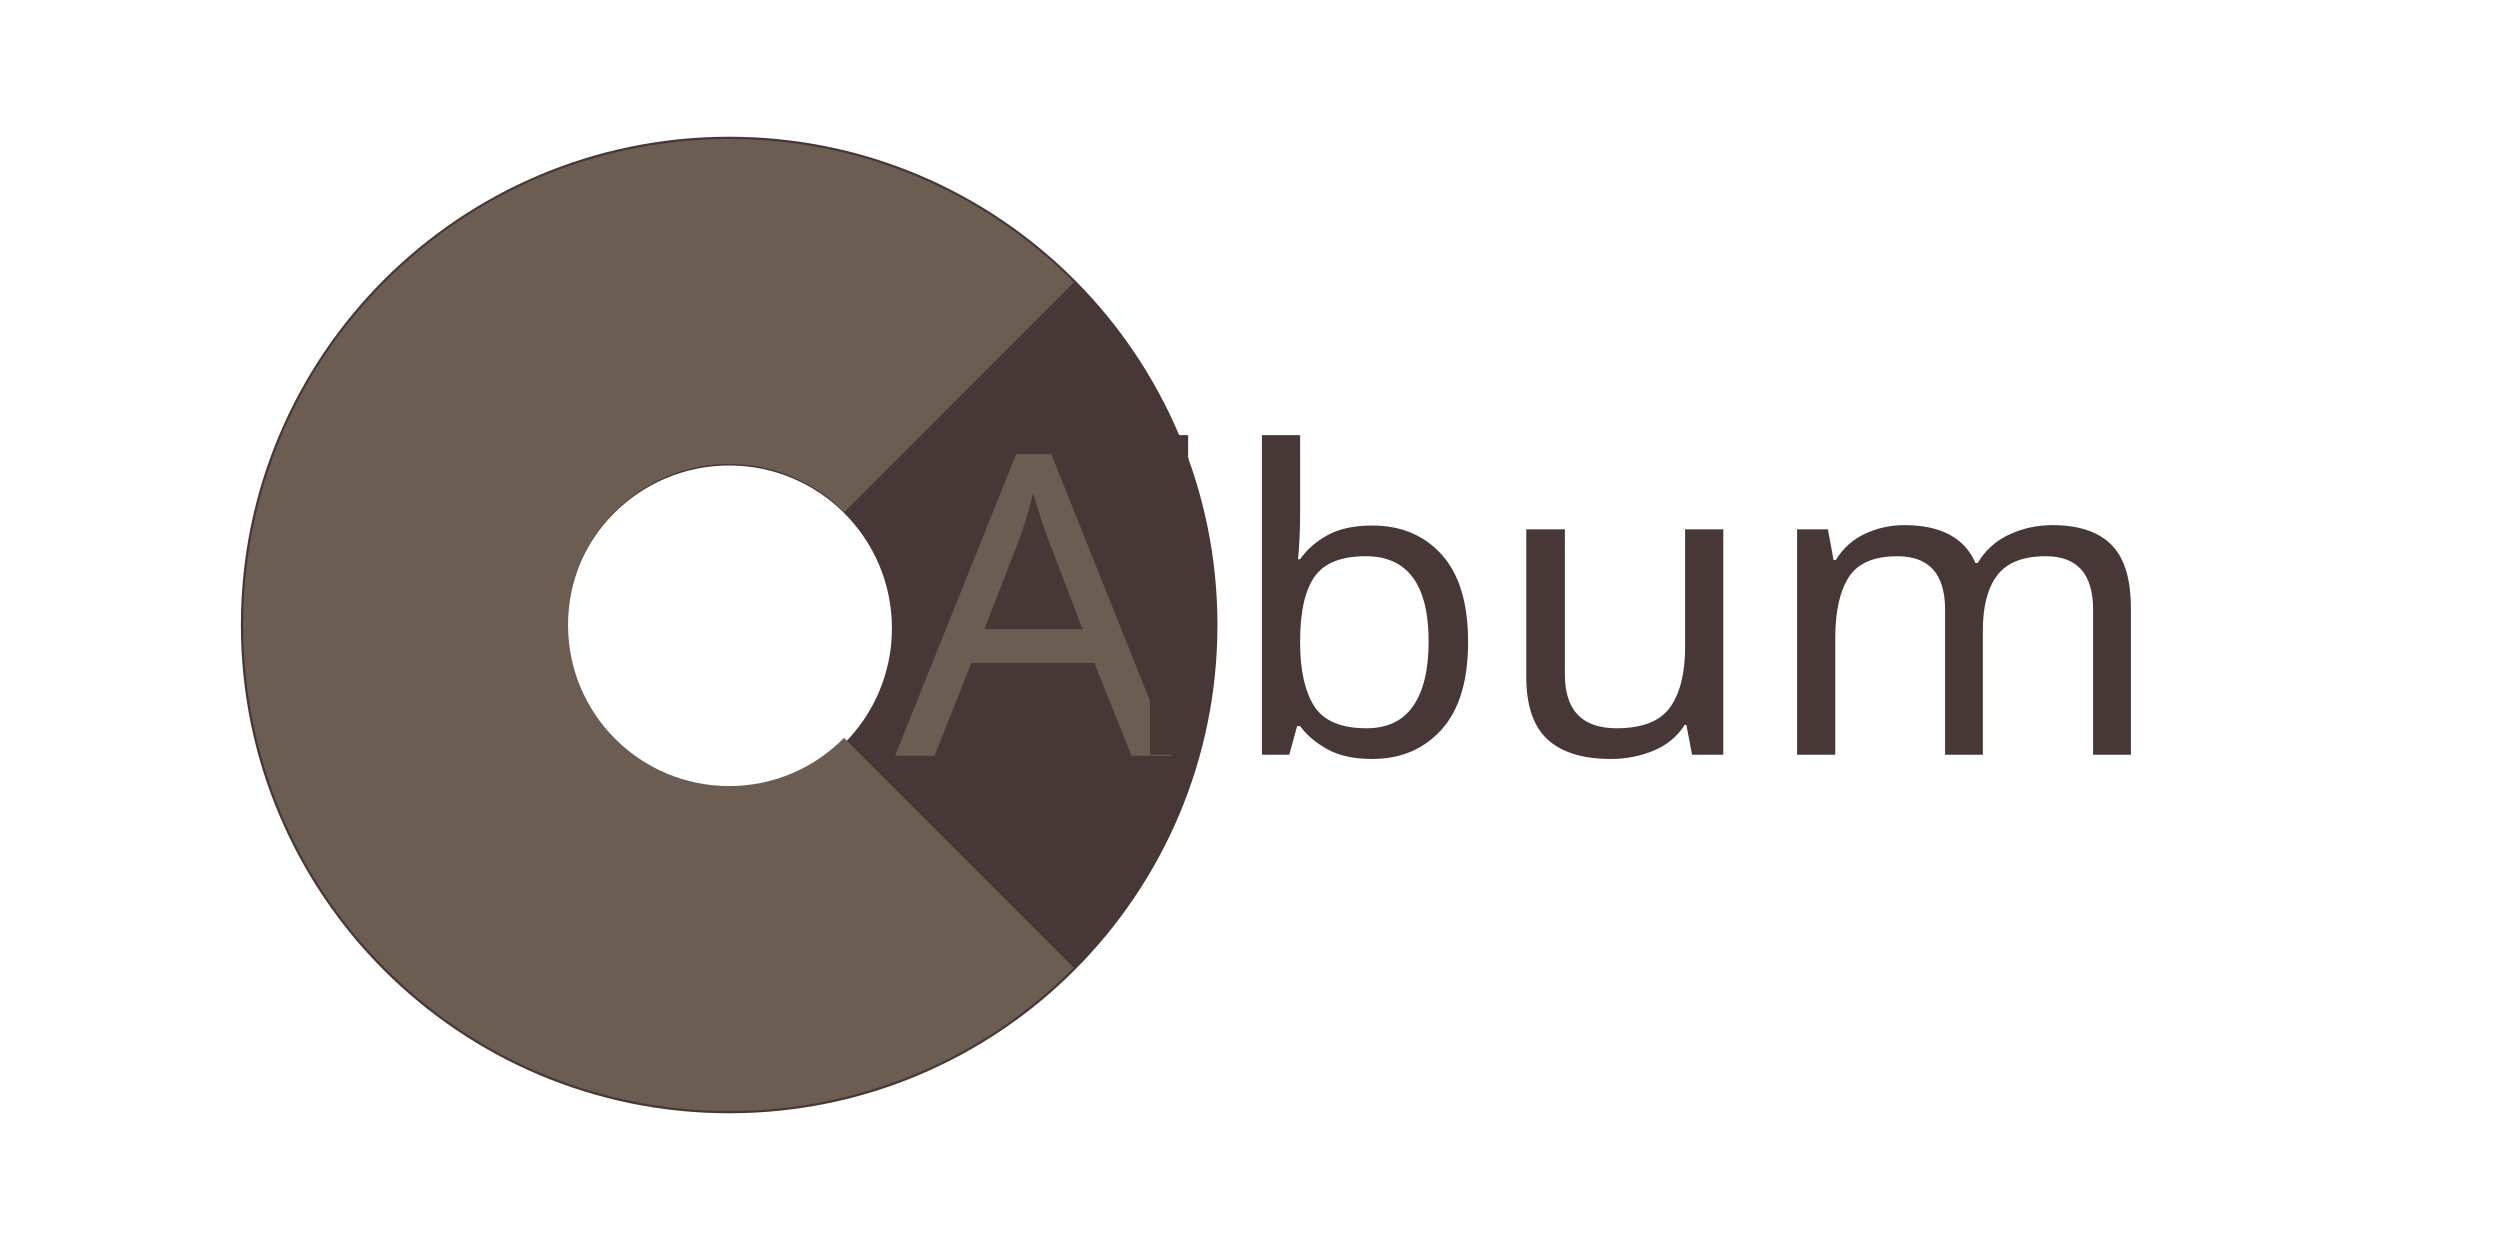
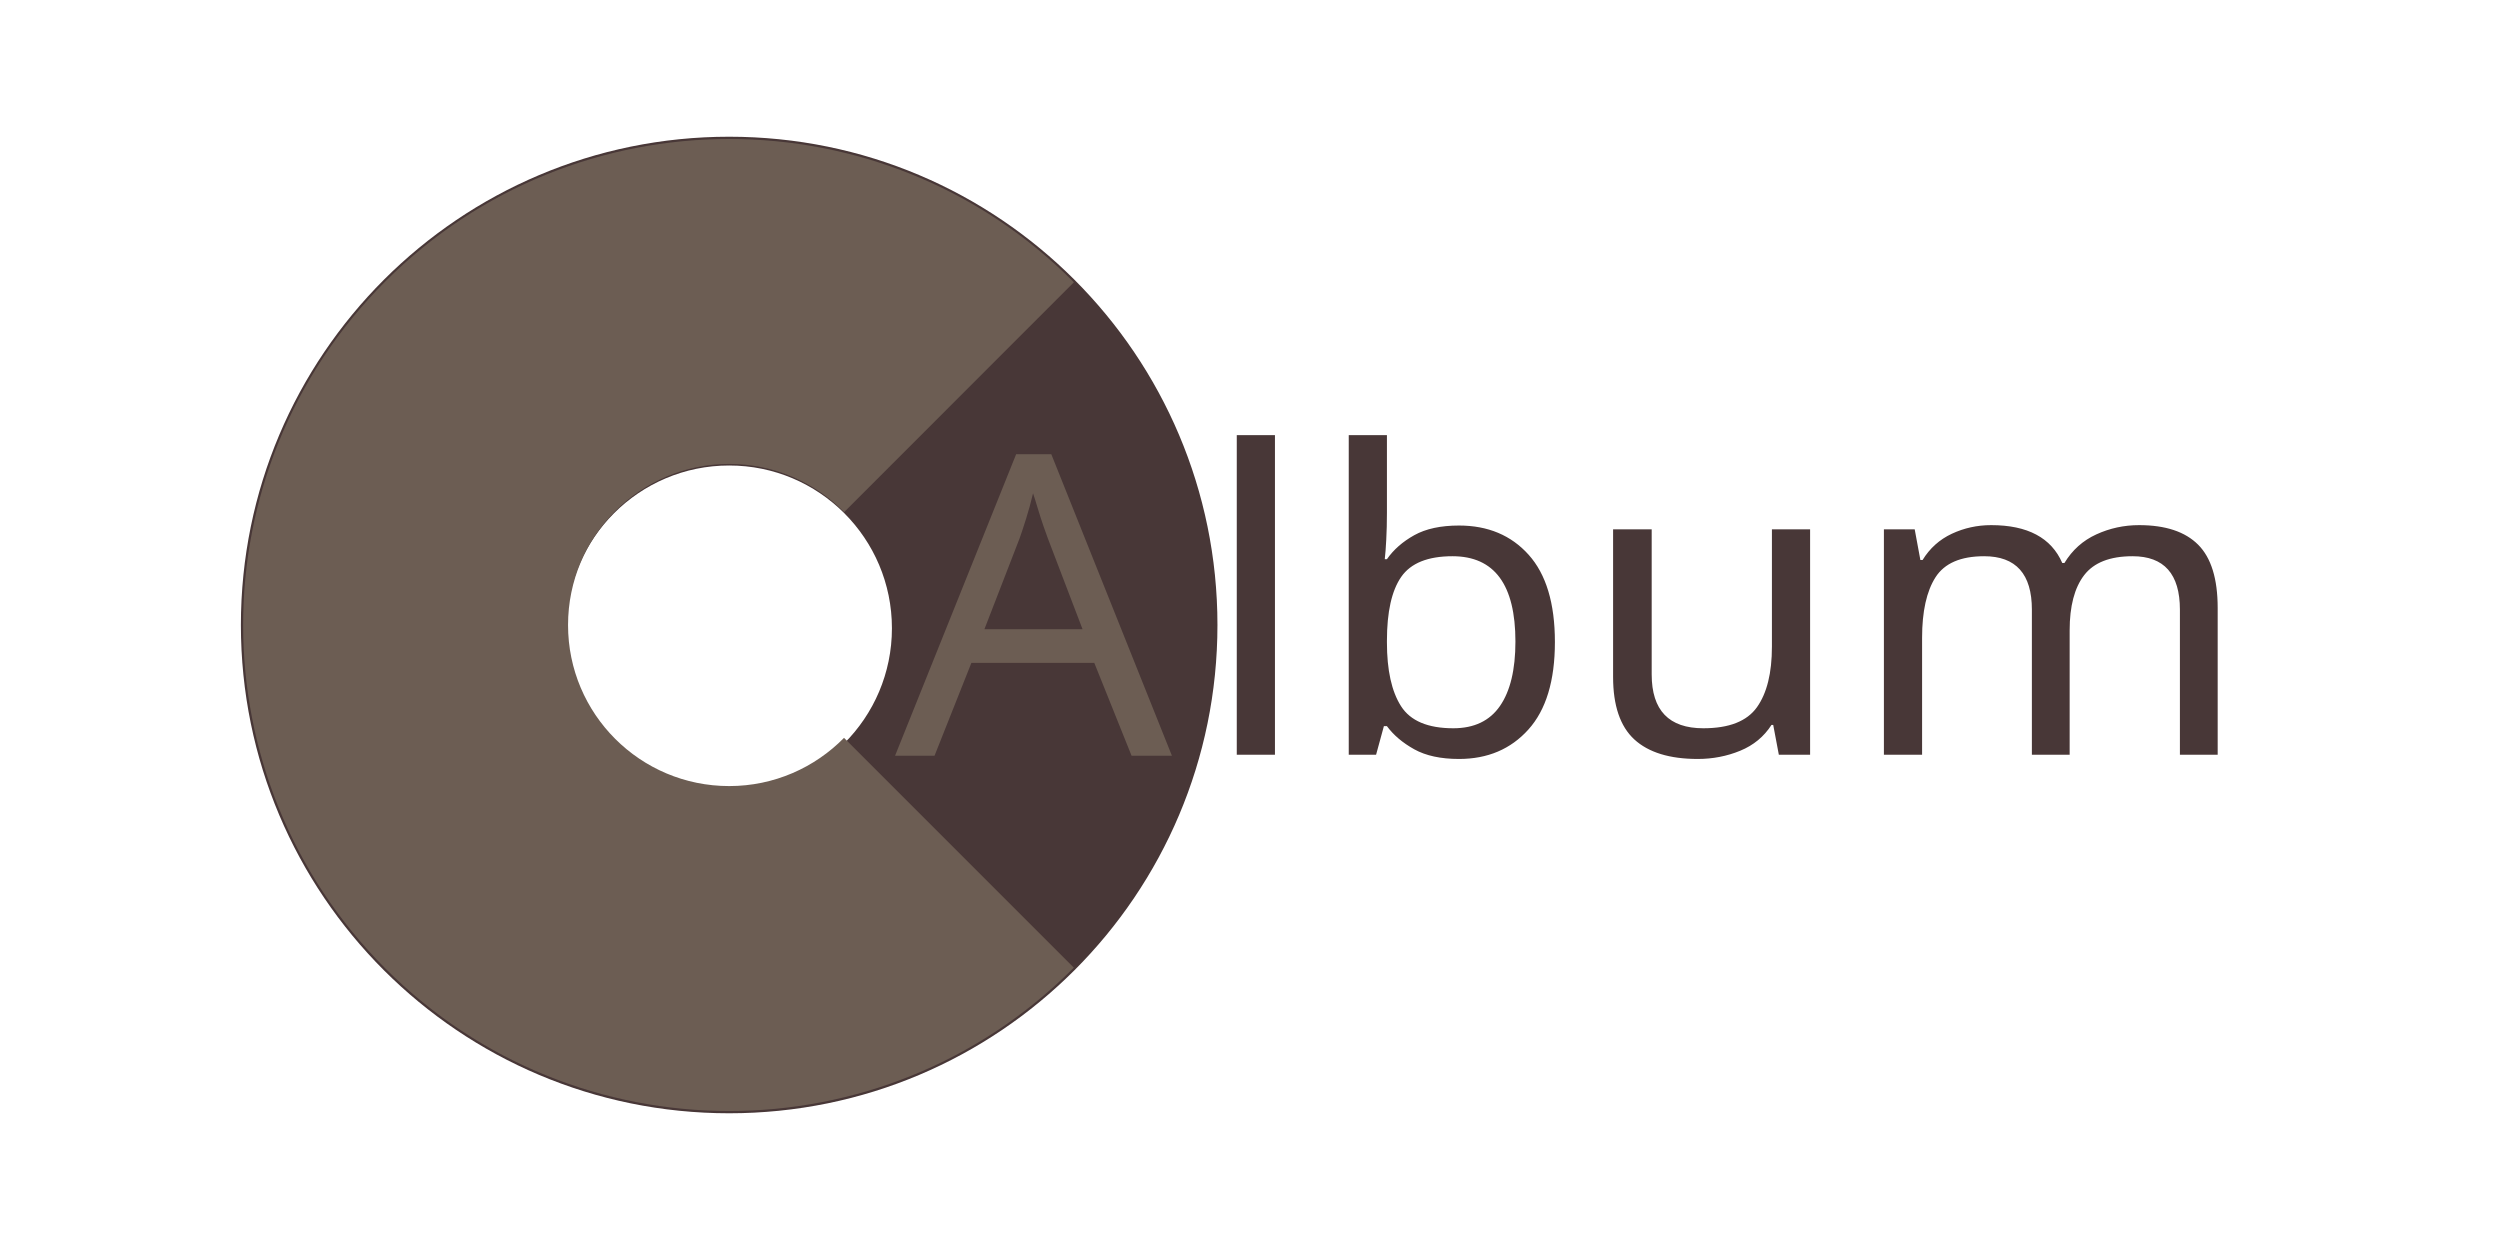
<svg xmlns="http://www.w3.org/2000/svg" width="768" height="384" id="svg2" version="1.1">
  <defs id="defs4" />
  <g id="layer1" transform="translate(34,-668.3622)">
    <path style="fill:#483737;stroke:none" d="m 190,710.362 c -82.843,0 -150,67.157 -150,150 0,82.843 67.157,150 150,150 82.843,0 150,-67.157 150,-150 0,-82.843 -67.157,-150 -150,-150 z m 0,101 c 27.614,0 50,22.386 50,50 0,27.614 -22.386,50 -50,50 -27.614,0 -50,-22.386 -50,-50 0,-27.614 22.386,-50 50,-50 z" id="path3796" />
    <path style="fill:#6c5d53;fill-rule:evenodd;stroke:none" d="m 190.003,711.062 c -38.213,0.002 -76.438,14.563 -105.594,43.719 -58.311,58.311 -58.273,152.852 0.031,211.156 58.305,58.305 152.814,58.311 211.125,0 0.103,-0.103 0.21,-0.209 0.312,-0.312 L 225.285,895.031 c -8.977,9.131 -21.465,14.812 -35.281,14.812 -27.33,0 -49.5,-22.139 -49.5,-49.469 0,-27.33 22.17,-49.5 49.5,-49.5 13.824,0 26.334,5.673 35.312,14.812 l 70.562,-70.594 c -0.103,-0.104 -0.178,-0.209 -0.281,-0.312 -29.152,-29.152 -67.38,-43.721 -105.594,-43.719 z" id="path2993" />
    <text xml:space="preserve" style="font-size:131.256px;font-style:normal;font-weight:normal;line-height:125%;letter-spacing:0px;word-spacing:0px;fill:#6c5d53;fill-opacity:1;stroke:none;font-family:Sans" x="237.205" y="914.784" id="text3024" transform="scale(1.015825,0.9844212)">
      <tspan id="tspan3026" x="237.205" y="914.784" style="font-style:normal;font-variant:normal;font-weight:normal;font-stretch:normal;font-family:Verdana;-inkscape-font-specification:Verdana">A</tspan>
    </text>
-     <text xml:space="preserve" style="font-size:131.256px;font-style:normal;font-weight:normal;line-height:125%;letter-spacing:0px;word-spacing:0px;fill:#483737;fill-opacity:1;stroke:none;font-family:Sans" x="234.888" y="914.469" id="text3024-5" transform="scale(1.015825,0.9844212)">
-       <tspan id="tspan3026-6" x="234.888" y="914.469" style="font-style:normal;font-variant:normal;font-weight:normal;font-stretch:normal;font-family:Verdana;-inkscape-font-specification:Verdana">  lbum</tspan>
+     <text xml:space="preserve" style="font-size:131.256px;font-style:normal;font-weight:normal;line-height:125%;letter-spacing:0px;word-spacing:0px;fill:#483737;fill-opacity:1;stroke:none;font-family:Sans" x="329.392" y="914.469" id="text3024-5" transform="scale(1.015825,0.9844212)">
+       <tspan id="tspan3026-6" x="329.392" y="914.469" style="font-style:normal;font-variant:normal;font-weight:normal;font-stretch:normal;font-family:Verdana;-inkscape-font-specification:Verdana">lbum</tspan>
    </text>
  </g>
</svg>
